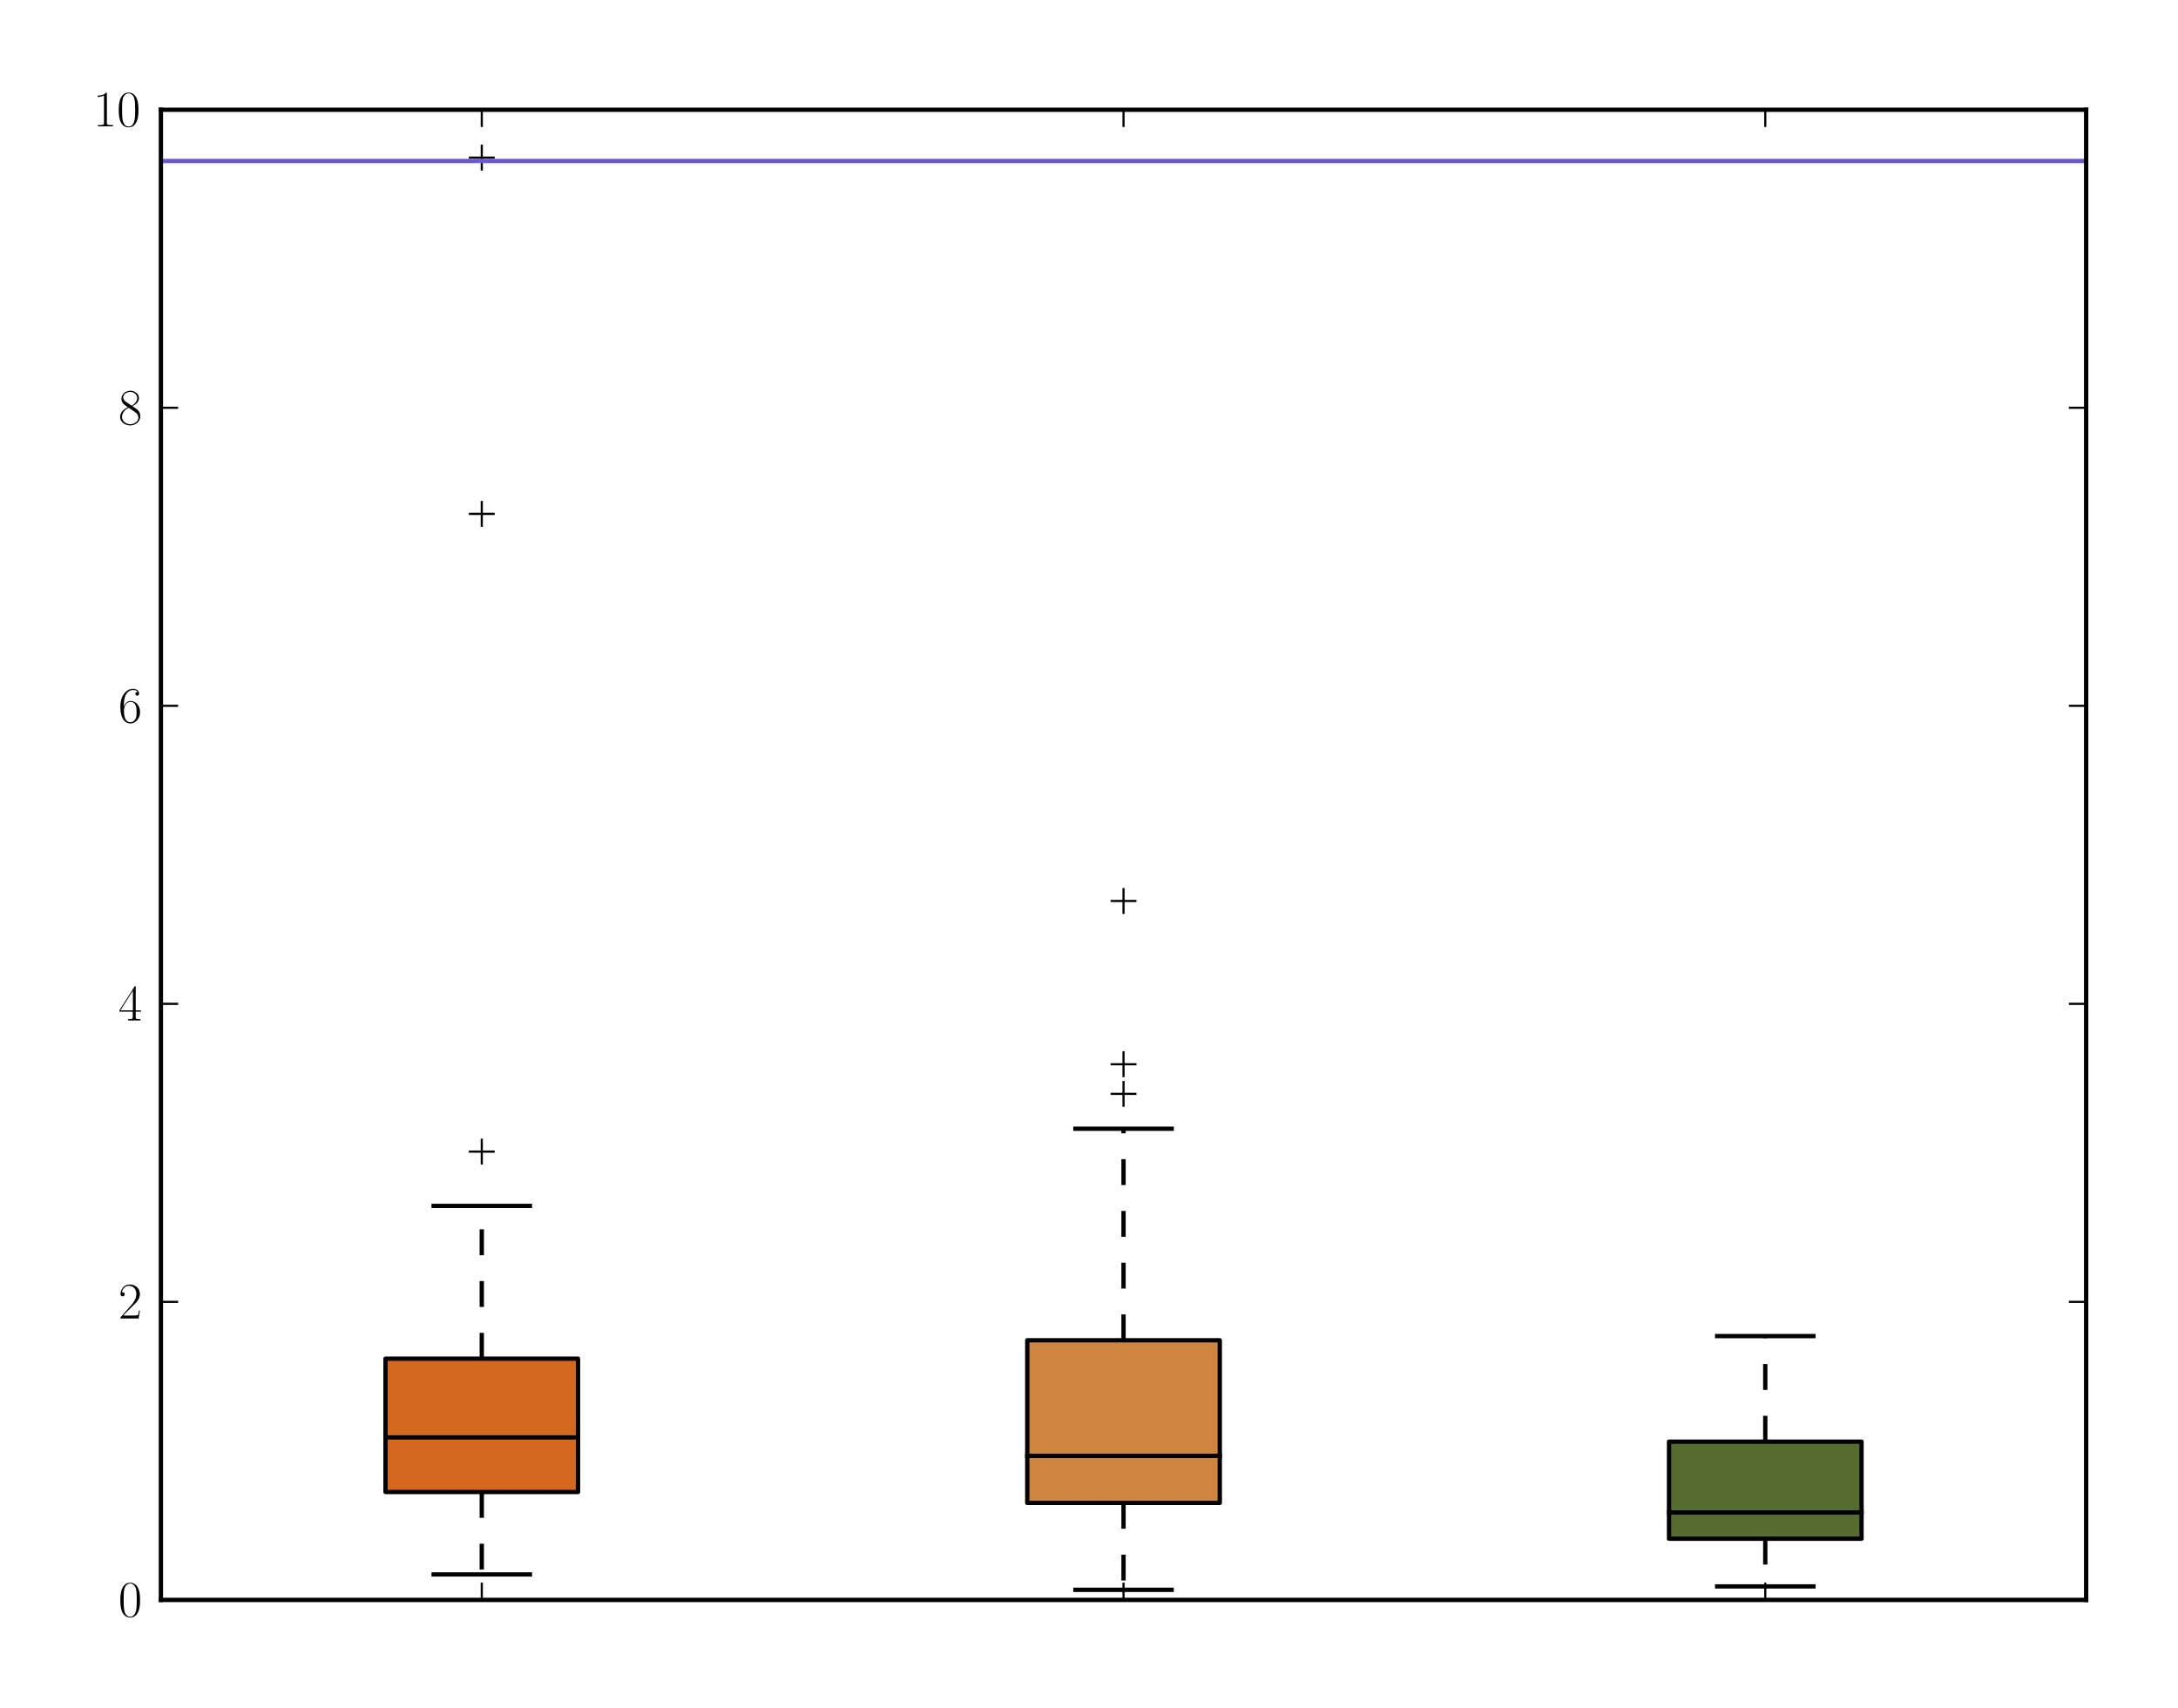
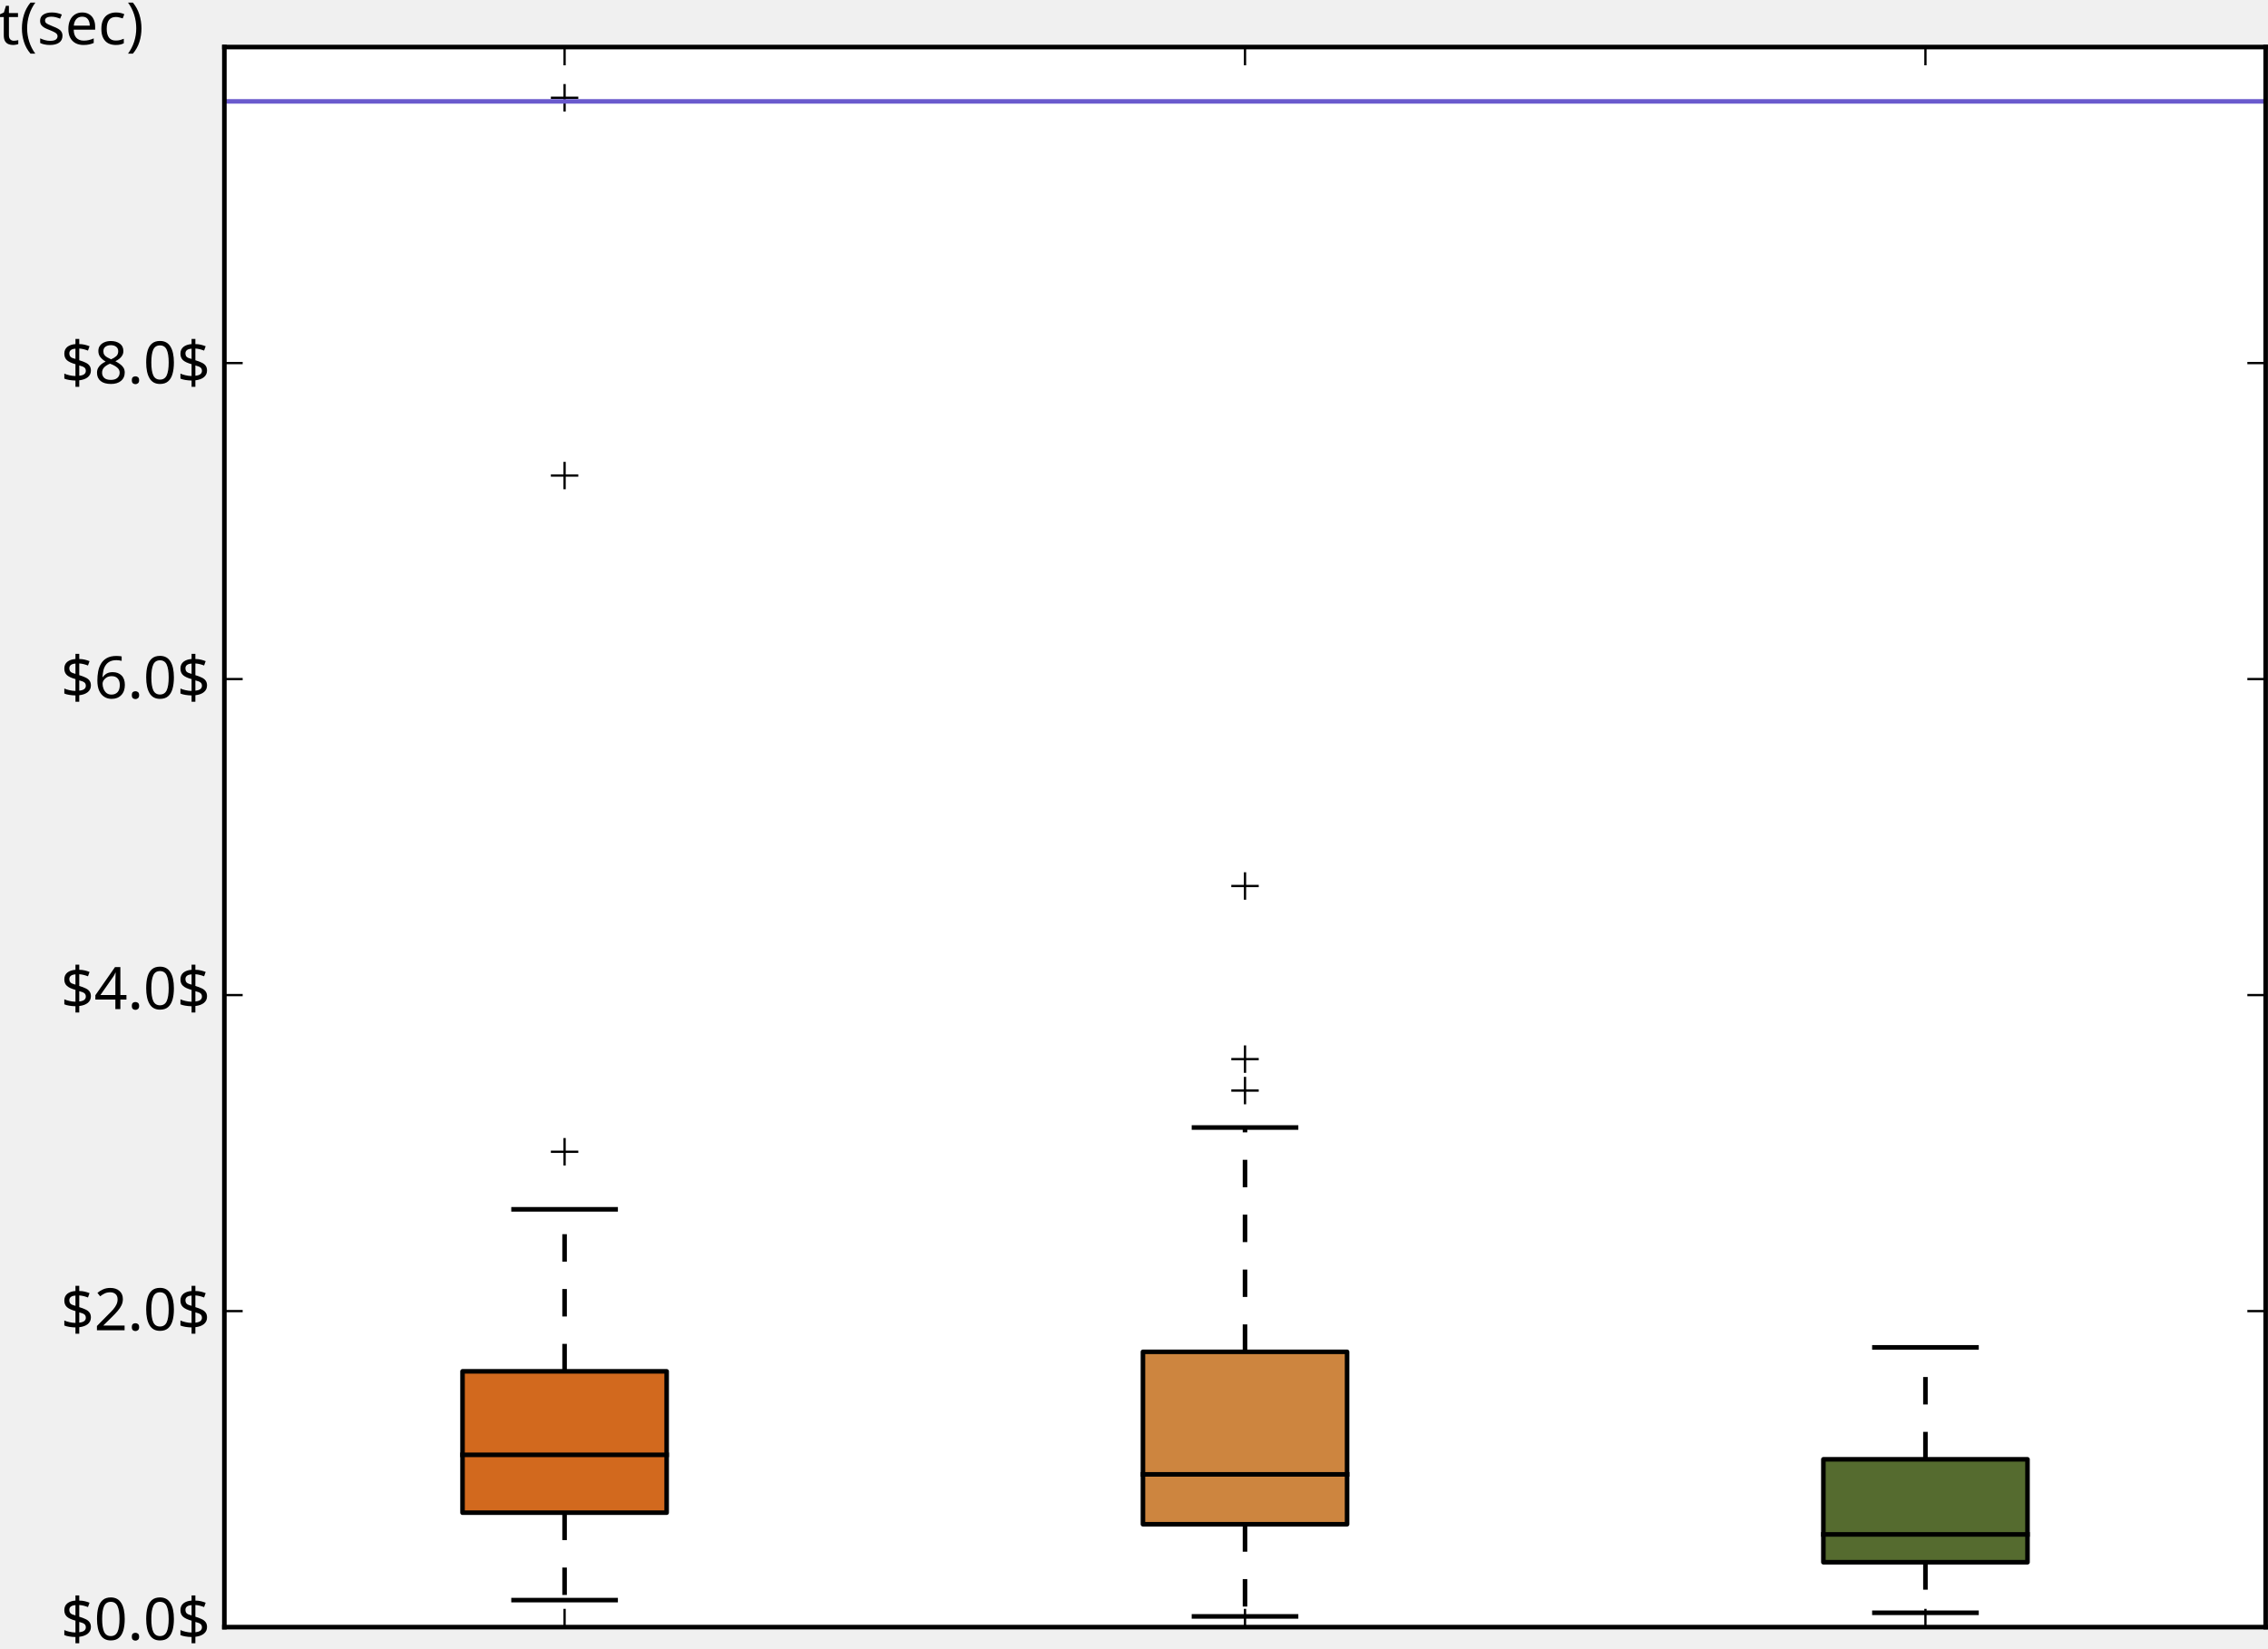
- <svg xmlns="http://www.w3.org/2000/svg" xmlns:xlink="http://www.w3.org/1999/xlink" height="396pt" version="1.1" viewBox="0 0 505 396" width="505pt">
-   <defs>
-     <style type="text/css">
+ <svg xmlns="http://www.w3.org/2000/svg" xmlns:xlink="http://www.w3.org/1999/xlink" height="450.695" version="1.1" viewBox="0 0 495.98 360.556" width="619.975" id="svg2">
+   <defs id="defs4" style="stroke-linecap:square;stroke-linejoin:round">
+     <style type="text/css" id="style6">
*{stroke-linecap:square;stroke-linejoin:round;}
  </style>
  </defs>
-   <g id="figure_1">
-     <g id="patch_1">
-       <path d=" M0 396.504 L505.306 396.504 L505.306 0 L0 0 z " style="fill:#ffffff;" />
+   <g id="figure_1" style="stroke-linecap:square;stroke-linejoin:round" transform="translate(11.76094,-15.16298)">
+     <g id="axes_1" style="stroke-linecap:square;stroke-linejoin:round">
+       <g id="patch_2" style="stroke-linecap:square;stroke-linejoin:round">
+         <path d="m 37.306,371.052 446.4,0 0,-345.6 -446.4,0 z" style="fill:#ffffff;stroke-linecap:square;stroke-linejoin:round" id="path14" />
+       </g>
+       <g id="patch_3" style="stroke-linecap:square;stroke-linejoin:round">
+         <path clip-path="url(#p8aa6e6d76c)" d="m 89.386,346.021 44.64,0 0,-30.914 -44.64,0 0,30.914 z" style="fill:#d2691e;stroke:#000000;stroke-linecap:square;stroke-linejoin:round" id="path17" />
+       </g>
+       <g id="patch_4" style="stroke-linecap:square;stroke-linejoin:round">
+         <path clip-path="url(#p8aa6e6d76c)" d="m 238.186,348.554 44.64,0 0,-37.713 -44.64,0 0,37.713 z" style="fill:#cd853f;stroke:#000000;stroke-linecap:square;stroke-linejoin:round" id="path20" />
+       </g>
+       <g id="patch_5" style="stroke-linecap:square;stroke-linejoin:round">
+         <path clip-path="url(#p8aa6e6d76c)" d="m 386.986,356.862 44.64,0 0,-22.511 -44.64,0 0,22.511 z" style="fill:#556b2f;stroke:#000000;stroke-linecap:square;stroke-linejoin:round" id="path23" />
+       </g>
+       <g id="line2d_1" style="stroke-linecap:square;stroke-linejoin:round">
+         <path clip-path="url(#p8aa6e6d76c)" d="m 111.706,346.021 0,19.127" style="fill:none;stroke:#000000;stroke-linecap:butt;stroke-linejoin:round;stroke-dasharray:6, 6;stroke-dashoffset:0" id="path26" />
+       </g>
+       <g id="line2d_2" style="stroke-linecap:square;stroke-linejoin:round">
+         <path clip-path="url(#p8aa6e6d76c)" d="m 111.706,315.107 0,-35.431" style="fill:none;stroke:#000000;stroke-linecap:butt;stroke-linejoin:round;stroke-dasharray:6, 6;stroke-dashoffset:0" id="path29" />
+       </g>
+       <g id="line2d_3" style="stroke-linecap:square;stroke-linejoin:round">
+         <path clip-path="url(#p8aa6e6d76c)" d="m 100.546,279.676 22.32,0" style="fill:none;stroke:#000000;stroke-linecap:square;stroke-linejoin:round" id="path32" />
+       </g>
+       <g id="line2d_4" style="stroke-linecap:square;stroke-linejoin:round">
+         <path clip-path="url(#p8aa6e6d76c)" d="m 100.546,365.148 22.32,0" style="fill:none;stroke:#000000;stroke-linecap:square;stroke-linejoin:round" id="path35" />
+       </g>
+       <g id="line2d_5" style="stroke-linecap:square;stroke-linejoin:round">
+         <path clip-path="url(#p8aa6e6d76c)" d="m 89.386,333.37 44.64,0" style="fill:none;stroke:#000000;stroke-linecap:square;stroke-linejoin:round" id="path38" />
+       </g>
+       <g id="line2d_6" style="stroke-linecap:square;stroke-linejoin:round">
+         <defs id="defs41">
+           <path d="M -3,0 3,0 M 0,3 0,-3" id="m9b595e7be5" style="stroke:#000000;stroke-width:0.5;stroke-linecap:butt;stroke-linejoin:round" />
+         </defs>
+         <g clip-path="url(#p8aa6e6d76c)" id="g44" style="stroke-linecap:square;stroke-linejoin:round">
+           <use style="stroke:#000000;stroke-width:0.5;stroke-linecap:butt;stroke-linejoin:round" x="111.706" xlink:href="#m9b595e7be5" y="119.181" id="use46" width="505" height="396" />
+           <use style="stroke:#000000;stroke-width:0.5;stroke-linecap:butt;stroke-linejoin:round" x="111.706" xlink:href="#m9b595e7be5" y="36.55" id="use48" width="505" height="396" />
+           <use style="stroke:#000000;stroke-width:0.5;stroke-linecap:butt;stroke-linejoin:round" x="111.706" xlink:href="#m9b595e7be5" y="267.085" id="use50" width="505" height="396" />
+         </g>
+       </g>
+       <g id="line2d_7" style="stroke-linecap:square;stroke-linejoin:round" />
+       <g id="line2d_8" style="stroke-linecap:square;stroke-linejoin:round">
+         <path clip-path="url(#p8aa6e6d76c)" d="m 260.506,348.554 0,20.156" style="fill:none;stroke:#000000;stroke-linecap:butt;stroke-linejoin:round;stroke-dasharray:6, 6;stroke-dashoffset:0" id="path54" />
+       </g>
+       <g id="line2d_9" style="stroke-linecap:square;stroke-linejoin:round">
+         <path clip-path="url(#p8aa6e6d76c)" d="m 260.506,310.841 0,-49.062" style="fill:none;stroke:#000000;stroke-linecap:butt;stroke-linejoin:round;stroke-dasharray:6, 6;stroke-dashoffset:0" id="path57" />
+       </g>
+       <g id="line2d_10" style="stroke-linecap:square;stroke-linejoin:round">
+         <path clip-path="url(#p8aa6e6d76c)" d="m 249.346,261.779 22.32,0" style="fill:none;stroke:#000000;stroke-linecap:square;stroke-linejoin:round" id="path60" />
+       </g>
+       <g id="line2d_11" style="stroke-linecap:square;stroke-linejoin:round">
+         <path clip-path="url(#p8aa6e6d76c)" d="m 249.346,368.71 22.32,0" style="fill:none;stroke:#000000;stroke-linecap:square;stroke-linejoin:round" id="path63" />
+       </g>
+       <g id="line2d_12" style="stroke-linecap:square;stroke-linejoin:round">
+         <path clip-path="url(#p8aa6e6d76c)" d="m 238.186,337.642 44.64,0" style="fill:none;stroke:#000000;stroke-linecap:square;stroke-linejoin:round" id="path66" />
+       </g>
+       <g id="line2d_13" style="stroke-linecap:square;stroke-linejoin:round">
+         <g clip-path="url(#p8aa6e6d76c)" id="g69" style="stroke-linecap:square;stroke-linejoin:round">
+           <use style="stroke:#000000;stroke-width:0.5;stroke-linecap:butt;stroke-linejoin:round" x="260.506" xlink:href="#m9b595e7be5" y="253.694" id="use71" width="505" height="396" />
+           <use style="stroke:#000000;stroke-width:0.5;stroke-linecap:butt;stroke-linejoin:round" x="260.506" xlink:href="#m9b595e7be5" y="246.82" id="use73" width="505" height="396" />
+           <use style="stroke:#000000;stroke-width:0.5;stroke-linecap:butt;stroke-linejoin:round" x="260.506" xlink:href="#m9b595e7be5" y="208.954" id="use75" width="505" height="396" />
+         </g>
+       </g>
+       <g id="line2d_14" style="stroke-linecap:square;stroke-linejoin:round" />
+       <g id="line2d_15" style="stroke-linecap:square;stroke-linejoin:round">
+         <path clip-path="url(#p8aa6e6d76c)" d="m 409.306,356.862 0,11.059" style="fill:none;stroke:#000000;stroke-linecap:butt;stroke-linejoin:round;stroke-dasharray:6, 6;stroke-dashoffset:0" id="path79" />
+       </g>
+       <g id="line2d_16" style="stroke-linecap:square;stroke-linejoin:round">
+         <path clip-path="url(#p8aa6e6d76c)" d="m 409.306,334.351 0,-24.484" style="fill:none;stroke:#000000;stroke-linecap:butt;stroke-linejoin:round;stroke-dasharray:6, 6;stroke-dashoffset:0" id="path82" />
+       </g>
+       <g id="line2d_17" style="stroke-linecap:square;stroke-linejoin:round">
+         <path clip-path="url(#p8aa6e6d76c)" d="m 398.146,309.867 22.32,0" style="fill:none;stroke:#000000;stroke-linecap:square;stroke-linejoin:round" id="path85" />
+       </g>
+       <g id="line2d_18" style="stroke-linecap:square;stroke-linejoin:round">
+         <path clip-path="url(#p8aa6e6d76c)" d="m 398.146,367.921 22.32,0" style="fill:none;stroke:#000000;stroke-linecap:square;stroke-linejoin:round" id="path88" />
+       </g>
+       <g id="line2d_19" style="stroke-linecap:square;stroke-linejoin:round">
+         <path clip-path="url(#p8aa6e6d76c)" d="m 386.986,350.774 44.64,0" style="fill:none;stroke:#000000;stroke-linecap:square;stroke-linejoin:round" id="path91" />
+       </g>
+       <g id="line2d_20" style="stroke-linecap:square;stroke-linejoin:round" />
+       <g id="line2d_21" style="stroke-linecap:square;stroke-linejoin:round" />
+       <g id="line2d_22" style="stroke-linecap:square;stroke-linejoin:round">
+         <path clip-path="url(#p8aa6e6d76c)" d="m -37.094,37.338 m 36.094,0 507.306,0" style="fill:none;stroke:#6a5acd;stroke-linecap:square;stroke-linejoin:round" id="path96" />
+       </g>
+       <g id="matplotlib.axis_1" style="stroke-linecap:square;stroke-linejoin:round">
+         <g id="xtick_1" style="stroke-linecap:square;stroke-linejoin:round">
+           <g id="line2d_23" style="stroke-linecap:square;stroke-linejoin:round">
+             <defs id="defs101">
+               <path d="M 0,0 0,-4" id="m0012dd4eef" style="stroke:#000000;stroke-width:0.5;stroke-linecap:butt;stroke-linejoin:round" />
+             </defs>
+             <g id="g104" style="stroke-linecap:square;stroke-linejoin:round">
+               <use style="stroke:#000000;stroke-width:0.5;stroke-linecap:butt;stroke-linejoin:round" x="111.706" xlink:href="#m0012dd4eef" y="371.052" id="use106" width="505" height="396" />
+             </g>
+           </g>
+           <g id="line2d_24" style="stroke-linecap:square;stroke-linejoin:round">
+             <defs id="defs109">
+               <path d="M 0,0 0,4" id="m476344969c" style="stroke:#000000;stroke-width:0.5;stroke-linecap:butt;stroke-linejoin:round" />
+             </defs>
+             <g id="g112" style="stroke-linecap:square;stroke-linejoin:round">
+               <use style="stroke:#000000;stroke-width:0.5;stroke-linecap:butt;stroke-linejoin:round" x="111.706" xlink:href="#m476344969c" y="25.452" id="use114" width="505" height="396" />
+             </g>
+           </g>
+         </g>
+         <g id="xtick_2" style="stroke-linecap:square;stroke-linejoin:round">
+           <g id="line2d_25" style="stroke-linecap:square;stroke-linejoin:round">
+             <g id="g118" style="stroke-linecap:square;stroke-linejoin:round">
+               <use style="stroke:#000000;stroke-width:0.5;stroke-linecap:butt;stroke-linejoin:round" x="260.506" xlink:href="#m0012dd4eef" y="371.052" id="use120" width="505" height="396" />
+             </g>
+           </g>
+           <g id="line2d_26" style="stroke-linecap:square;stroke-linejoin:round">
+             <g id="g123" style="stroke-linecap:square;stroke-linejoin:round">
+               <use style="stroke:#000000;stroke-width:0.5;stroke-linecap:butt;stroke-linejoin:round" x="260.506" xlink:href="#m476344969c" y="25.452" id="use125" width="505" height="396" />
+             </g>
+           </g>
+         </g>
+         <g id="xtick_3" style="stroke-linecap:square;stroke-linejoin:round">
+           <g id="line2d_27" style="stroke-linecap:square;stroke-linejoin:round">
+             <g id="g129" style="stroke-linecap:square;stroke-linejoin:round">
+               <use style="stroke:#000000;stroke-width:0.5;stroke-linecap:butt;stroke-linejoin:round" x="409.306" xlink:href="#m0012dd4eef" y="371.052" id="use131" width="505" height="396" />
+             </g>
+           </g>
+           <g id="line2d_28" style="stroke-linecap:square;stroke-linejoin:round">
+             <g id="g134" style="stroke-linecap:square;stroke-linejoin:round">
+               <use style="stroke:#000000;stroke-width:0.5;stroke-linecap:butt;stroke-linejoin:round" x="409.306" xlink:href="#m476344969c" y="25.452" id="use136" width="505" height="396" />
+             </g>
+           </g>
+         </g>
+       </g>
+       <g id="matplotlib.axis_2" style="stroke-linecap:square;stroke-linejoin:round">
+         <g id="ytick_1" style="stroke-linecap:square;stroke-linejoin:round">
+           <g id="line2d_29" style="stroke-linecap:square;stroke-linejoin:round">
+             <defs id="defs141">
+               <path d="M 0,0 4,0" id="me8a85f7bf6" style="stroke:#000000;stroke-width:0.5;stroke-linecap:butt;stroke-linejoin:round" />
+             </defs>
+             <g id="g144" style="stroke-linecap:square;stroke-linejoin:round">
+               <use style="stroke:#000000;stroke-width:0.5;stroke-linecap:butt;stroke-linejoin:round" x="37.306" xlink:href="#me8a85f7bf6" y="371.052" id="use146" width="505" height="396" />
+             </g>
+           </g>
+           <g id="line2d_30" style="stroke-linecap:square;stroke-linejoin:round">
+             <defs id="defs149">
+               <path d="M 0,0 -4,0" id="m1a32005dea" style="stroke:#000000;stroke-width:0.5;stroke-linecap:butt;stroke-linejoin:round" />
+             </defs>
+             <g id="g152" style="stroke-linecap:square;stroke-linejoin:round">
+               <use style="stroke:#000000;stroke-width:0.5;stroke-linecap:butt;stroke-linejoin:round" x="483.706" xlink:href="#m1a32005dea" y="371.052" id="use154" width="505" height="396" />
+             </g>
+           </g>
+         </g>
+         <g id="ytick_2" style="stroke-linecap:square;stroke-linejoin:round">
+           <g id="line2d_31" style="stroke-linecap:square;stroke-linejoin:round">
+             <g id="g166" style="stroke-linecap:square;stroke-linejoin:round">
+               <use style="stroke:#000000;stroke-width:0.5;stroke-linecap:butt;stroke-linejoin:round" x="37.306" xlink:href="#me8a85f7bf6" y="301.932" id="use168" width="505" height="396" />
+             </g>
+           </g>
+           <g id="line2d_32" style="stroke-linecap:square;stroke-linejoin:round">
+             <g id="g171" style="stroke-linecap:square;stroke-linejoin:round">
+               <use style="stroke:#000000;stroke-width:0.5;stroke-linecap:butt;stroke-linejoin:round" x="483.706" xlink:href="#m1a32005dea" y="301.932" id="use173" width="505" height="396" />
+             </g>
+           </g>
+         </g>
+         <g id="ytick_3" style="stroke-linecap:square;stroke-linejoin:round">
+           <g id="line2d_33" style="stroke-linecap:square;stroke-linejoin:round">
+             <g id="g185" style="stroke-linecap:square;stroke-linejoin:round">
+               <use style="stroke:#000000;stroke-width:0.5;stroke-linecap:butt;stroke-linejoin:round" x="37.306" xlink:href="#me8a85f7bf6" y="232.812" id="use187" width="505" height="396" />
+             </g>
+           </g>
+           <g id="line2d_34" style="stroke-linecap:square;stroke-linejoin:round">
+             <g id="g190" style="stroke-linecap:square;stroke-linejoin:round">
+               <use style="stroke:#000000;stroke-width:0.5;stroke-linecap:butt;stroke-linejoin:round" x="483.706" xlink:href="#m1a32005dea" y="232.812" id="use192" width="505" height="396" />
+             </g>
+           </g>
+         </g>
+         <g id="ytick_4" style="stroke-linecap:square;stroke-linejoin:round">
+           <g id="line2d_35" style="stroke-linecap:square;stroke-linejoin:round">
+             <g id="g204" style="stroke-linecap:square;stroke-linejoin:round">
+               <use style="stroke:#000000;stroke-width:0.5;stroke-linecap:butt;stroke-linejoin:round" x="37.306" xlink:href="#me8a85f7bf6" y="163.692" id="use206" width="505" height="396" />
+             </g>
+           </g>
+           <g id="line2d_36" style="stroke-linecap:square;stroke-linejoin:round">
+             <g id="g209" style="stroke-linecap:square;stroke-linejoin:round">
+               <use style="stroke:#000000;stroke-width:0.5;stroke-linecap:butt;stroke-linejoin:round" x="483.706" xlink:href="#m1a32005dea" y="163.692" id="use211" width="505" height="396" />
+             </g>
+           </g>
+         </g>
+         <g id="ytick_5" style="stroke-linecap:square;stroke-linejoin:round">
+           <g id="line2d_37" style="stroke-linecap:square;stroke-linejoin:round">
+             <g id="g223" style="stroke-linecap:square;stroke-linejoin:round">
+               <use style="stroke:#000000;stroke-width:0.5;stroke-linecap:butt;stroke-linejoin:round" x="37.306" xlink:href="#me8a85f7bf6" y="94.572" id="use225" width="505" height="396" />
+             </g>
+           </g>
+           <g id="line2d_38" style="stroke-linecap:square;stroke-linejoin:round">
+             <g id="g228" style="stroke-linecap:square;stroke-linejoin:round">
+               <use style="stroke:#000000;stroke-width:0.5;stroke-linecap:butt;stroke-linejoin:round" x="483.706" xlink:href="#m1a32005dea" y="94.572" id="use230" width="505" height="396" />
+             </g>
+           </g>
+         </g>
+         <g id="ytick_6" style="stroke-linecap:square;stroke-linejoin:round">
+           <g id="line2d_39" style="stroke-linecap:square;stroke-linejoin:round">
+             <g id="g242" style="stroke-linecap:square;stroke-linejoin:round">
+               <use style="stroke:#000000;stroke-width:0.5;stroke-linecap:butt;stroke-linejoin:round" x="37.306" xlink:href="#me8a85f7bf6" y="25.452" id="use244" width="505" height="396" />
+             </g>
+           </g>
+           <g id="line2d_40" style="stroke-linecap:square;stroke-linejoin:round">
+             <g id="g247" style="stroke-linecap:square;stroke-linejoin:round">
+               <use style="stroke:#000000;stroke-width:0.5;stroke-linecap:butt;stroke-linejoin:round" x="483.706" xlink:href="#m1a32005dea" y="25.452" id="use249" width="505" height="396" />
+             </g>
+           </g>
+         </g>
+       </g>
+       <g id="patch_6" style="stroke-linecap:square;stroke-linejoin:round">
+         <path d="m 37.306,25.452 446.4,0" style="fill:none;stroke:#000000;stroke-linecap:square;stroke-linejoin:round" id="path262" />
+       </g>
+       <g id="patch_7" style="stroke-linecap:square;stroke-linejoin:round">
+         <path d="m 483.706,371.052 0,-345.6" style="fill:none;stroke:#000000;stroke-linecap:square;stroke-linejoin:round" id="path265" />
+       </g>
+       <g id="patch_8" style="stroke-linecap:square;stroke-linejoin:round">
+         <path d="m 37.306,371.052 446.4,0" style="fill:none;stroke:#000000;stroke-linecap:square;stroke-linejoin:round" id="path268" />
+       </g>
+       <g id="patch_9" style="stroke-linecap:square;stroke-linejoin:round">
+         <path d="m 37.306,371.052 0,-345.6" style="fill:none;stroke:#000000;stroke-linecap:square;stroke-linejoin:round" id="path271" />
+       </g>
    </g>
-     <g id="axes_1">
-       <g id="patch_2">
-         <path d=" M37.306 371.052 L483.706 371.052 L483.706 25.452 L37.306 25.452 z " style="fill:#ffffff;" />
-       </g>
-       <g id="patch_3">
-         <path clip-path="url(#p8aa6e6d76c)" d=" M89.386 346.021 L134.026 346.021 L134.026 315.107 L89.386 315.107 L89.386 346.021 z " style="fill:#d2691e;stroke:#000000;" />
-       </g>
-       <g id="patch_4">
-         <path clip-path="url(#p8aa6e6d76c)" d=" M238.186 348.554 L282.826 348.554 L282.826 310.841 L238.186 310.841 L238.186 348.554 z " style="fill:#cd853f;stroke:#000000;" />
-       </g>
-       <g id="patch_5">
-         <path clip-path="url(#p8aa6e6d76c)" d=" M386.986 356.862 L431.626 356.862 L431.626 334.351 L386.986 334.351 L386.986 356.862 z " style="fill:#556b2f;stroke:#000000;" />
-       </g>
-       <g id="line2d_1">
-         <path clip-path="url(#p8aa6e6d76c)" d=" M111.706 346.021 L111.706 365.148" style="fill:none;stroke:#000000;stroke-dasharray:6,6;stroke-dashoffset:0.0;stroke-linecap:butt;" />
-       </g>
-       <g id="line2d_2">
-         <path clip-path="url(#p8aa6e6d76c)" d=" M111.706 315.107 L111.706 279.676" style="fill:none;stroke:#000000;stroke-dasharray:6,6;stroke-dashoffset:0.0;stroke-linecap:butt;" />
-       </g>
-       <g id="line2d_3">
-         <path clip-path="url(#p8aa6e6d76c)" d=" M100.546 279.676 L122.866 279.676" style="fill:none;stroke:#000000;" />
-       </g>
-       <g id="line2d_4">
-         <path clip-path="url(#p8aa6e6d76c)" d=" M100.546 365.148 L122.866 365.148" style="fill:none;stroke:#000000;" />
-       </g>
-       <g id="line2d_5">
-         <path clip-path="url(#p8aa6e6d76c)" d=" M89.386 333.37 L134.026 333.37" style="fill:none;stroke:#000000;" />
-       </g>
-       <g id="line2d_6">
-         <defs>
-           <path d=" M-3 0 L3 0 M0 3 L0 -3" id="m9b595e7be5" style="stroke:#000000;stroke-linecap:butt;stroke-width:0.5;" />
-         </defs>
-         <g clip-path="url(#p8aa6e6d76c)">
-           <use style="stroke:#000000;stroke-linecap:butt;stroke-width:0.5;" x="111.706" xlink:href="#m9b595e7be5" y="119.181" />
-           <use style="stroke:#000000;stroke-linecap:butt;stroke-width:0.5;" x="111.706" xlink:href="#m9b595e7be5" y="36.55" />
-           <use style="stroke:#000000;stroke-linecap:butt;stroke-width:0.5;" x="111.706" xlink:href="#m9b595e7be5" y="267.085" />
-         </g>
-       </g>
-       <g id="line2d_7" />
-       <g id="line2d_8">
-         <path clip-path="url(#p8aa6e6d76c)" d=" M260.506 348.554 L260.506 368.71" style="fill:none;stroke:#000000;stroke-dasharray:6,6;stroke-dashoffset:0.0;stroke-linecap:butt;" />
-       </g>
-       <g id="line2d_9">
-         <path clip-path="url(#p8aa6e6d76c)" d=" M260.506 310.841 L260.506 261.779" style="fill:none;stroke:#000000;stroke-dasharray:6,6;stroke-dashoffset:0.0;stroke-linecap:butt;" />
-       </g>
-       <g id="line2d_10">
-         <path clip-path="url(#p8aa6e6d76c)" d=" M249.346 261.779 L271.666 261.779" style="fill:none;stroke:#000000;" />
-       </g>
-       <g id="line2d_11">
-         <path clip-path="url(#p8aa6e6d76c)" d=" M249.346 368.71 L271.666 368.71" style="fill:none;stroke:#000000;" />
-       </g>
-       <g id="line2d_12">
-         <path clip-path="url(#p8aa6e6d76c)" d=" M238.186 337.642 L282.826 337.642" style="fill:none;stroke:#000000;" />
-       </g>
-       <g id="line2d_13">
-         <g clip-path="url(#p8aa6e6d76c)">
-           <use style="stroke:#000000;stroke-linecap:butt;stroke-width:0.5;" x="260.506" xlink:href="#m9b595e7be5" y="253.694" />
-           <use style="stroke:#000000;stroke-linecap:butt;stroke-width:0.5;" x="260.506" xlink:href="#m9b595e7be5" y="246.82" />
-           <use style="stroke:#000000;stroke-linecap:butt;stroke-width:0.5;" x="260.506" xlink:href="#m9b595e7be5" y="208.954" />
-         </g>
-       </g>
-       <g id="line2d_14" />
-       <g id="line2d_15">
-         <path clip-path="url(#p8aa6e6d76c)" d=" M409.306 356.862 L409.306 367.921" style="fill:none;stroke:#000000;stroke-dasharray:6,6;stroke-dashoffset:0.0;stroke-linecap:butt;" />
-       </g>
-       <g id="line2d_16">
-         <path clip-path="url(#p8aa6e6d76c)" d=" M409.306 334.351 L409.306 309.867" style="fill:none;stroke:#000000;stroke-dasharray:6,6;stroke-dashoffset:0.0;stroke-linecap:butt;" />
-       </g>
-       <g id="line2d_17">
-         <path clip-path="url(#p8aa6e6d76c)" d=" M398.146 309.867 L420.466 309.867" style="fill:none;stroke:#000000;" />
-       </g>
-       <g id="line2d_18">
-         <path clip-path="url(#p8aa6e6d76c)" d=" M398.146 367.921 L420.466 367.921" style="fill:none;stroke:#000000;" />
-       </g>
-       <g id="line2d_19">
-         <path clip-path="url(#p8aa6e6d76c)" d=" M386.986 350.774 L431.626 350.774" style="fill:none;stroke:#000000;" />
-       </g>
-       <g id="line2d_20" />
-       <g id="line2d_21" />
-       <g id="line2d_22">
-         <path clip-path="url(#p8aa6e6d76c)" d=" M-37.094 37.338 M-1 37.338 L506.306 37.338" style="fill:none;stroke:#6a5acd;" />
-       </g>
-       <g id="matplotlib.axis_1">
-         <g id="xtick_1">
-           <g id="line2d_23">
-             <defs>
-               <path d=" M0 0 L0 -4" id="m0012dd4eef" style="stroke:#000000;stroke-linecap:butt;stroke-width:0.5;" />
-             </defs>
-             <g>
-               <use style="stroke:#000000;stroke-linecap:butt;stroke-width:0.5;" x="111.706" xlink:href="#m0012dd4eef" y="371.052" />
-             </g>
-           </g>
-           <g id="line2d_24">
-             <defs>
-               <path d=" M0 0 L0 4" id="m476344969c" style="stroke:#000000;stroke-linecap:butt;stroke-width:0.5;" />
-             </defs>
-             <g>
-               <use style="stroke:#000000;stroke-linecap:butt;stroke-width:0.5;" x="111.706" xlink:href="#m476344969c" y="25.452" />
-             </g>
-           </g>
-         </g>
-         <g id="xtick_2">
-           <g id="line2d_25">
-             <g>
-               <use style="stroke:#000000;stroke-linecap:butt;stroke-width:0.5;" x="260.506" xlink:href="#m0012dd4eef" y="371.052" />
-             </g>
-           </g>
-           <g id="line2d_26">
-             <g>
-               <use style="stroke:#000000;stroke-linecap:butt;stroke-width:0.5;" x="260.506" xlink:href="#m476344969c" y="25.452" />
-             </g>
-           </g>
-         </g>
-         <g id="xtick_3">
-           <g id="line2d_27">
-             <g>
-               <use style="stroke:#000000;stroke-linecap:butt;stroke-width:0.5;" x="409.306" xlink:href="#m0012dd4eef" y="371.052" />
-             </g>
-           </g>
-           <g id="line2d_28">
-             <g>
-               <use style="stroke:#000000;stroke-linecap:butt;stroke-width:0.5;" x="409.306" xlink:href="#m476344969c" y="25.452" />
-             </g>
-           </g>
-         </g>
-       </g>
-       <g id="matplotlib.axis_2">
-         <g id="ytick_1">
-           <g id="line2d_29">
-             <defs>
-               <path d=" M0 0 L4 0" id="me8a85f7bf6" style="stroke:#000000;stroke-linecap:butt;stroke-width:0.5;" />
-             </defs>
-             <g>
-               <use style="stroke:#000000;stroke-linecap:butt;stroke-width:0.5;" x="37.306" xlink:href="#me8a85f7bf6" y="371.052" />
-             </g>
-           </g>
-           <g id="line2d_30">
-             <defs>
-               <path d=" M0 0 L-4 0" id="m1a32005dea" style="stroke:#000000;stroke-linecap:butt;stroke-width:0.5;" />
-             </defs>
-             <g>
-               <use style="stroke:#000000;stroke-linecap:butt;stroke-width:0.5;" x="483.706" xlink:href="#m1a32005dea" y="371.052" />
-             </g>
-           </g>
-           <g id="text_1">
-             <defs>
-               <path d=" M42 31.641 C42 37.75 41.906 48.125 37.703 56.109 C34 63.109 28.094 65.594 22.906 65.594 C18.094 65.594 12 63.406 8.203 56.203 C4.203 48.719 3.797 39.438 3.797 31.641 C3.797 25.953 3.906 17.281 7 9.672 C11.297 -0.609 19 -2 22.906 -2 C27.5 -2 34.5 -0.109 38.594 9.375 C41.594 16.281 42 24.359 42 31.641 M22.906 -0.406 C16.5 -0.406 12.703 5.078 11.297 12.688 C10.203 18.562 10.203 27.156 10.203 32.75 C10.203 40.438 10.203 46.828 11.5 52.922 C13.406 61.391 19 64 22.906 64 C27 64 32.297 61.297 34.203 53.125 C35.5 47.438 35.594 40.734 35.594 32.75 C35.594 26.25 35.594 18.266 34.406 12.375 C32.297 1.484 26.406 -0.406 22.906 -0.406" id="CMR17-48" />
-             </defs>
-             <g transform="translate(27.45299 374.9044)scale(0.12 -0.12)">
-               <use transform="scale(0.996264)" xlink:href="#CMR17-48" />
-             </g>
-           </g>
-         </g>
-         <g id="ytick_2">
-           <g id="line2d_31">
-             <g>
-               <use style="stroke:#000000;stroke-linecap:butt;stroke-width:0.5;" x="37.306" xlink:href="#me8a85f7bf6" y="301.932" />
-             </g>
-           </g>
-           <g id="line2d_32">
-             <g>
-               <use style="stroke:#000000;stroke-linecap:butt;stroke-width:0.5;" x="483.706" xlink:href="#m1a32005dea" y="301.932" />
-             </g>
-           </g>
-           <g id="text_2">
-             <defs>
-               <path d=" M41.703 15.453 L39.906 15.453 C38.906 8.375 38.094 7.172 37.703 6.562 C37.203 5.766 30 5.766 28.594 5.766 L9.406 5.766 C13 9.672 20 16.75 28.5 24.953 C34.594 30.734 41.703 37.531 41.703 47.422 C41.703 59.219 32.297 66 21.797 66 C10.797 66 4.094 56.312 4.094 47.344 C4.094 43.438 7 42.938 8.203 42.938 C9.203 42.938 12.203 43.547 12.203 47.031 C12.203 50.109 9.594 51 8.203 51 C7.594 51 7 50.906 6.594 50.703 C8.5 59.219 14.297 63.406 20.406 63.406 C29.094 63.406 34.797 56.516 34.797 47.422 C34.797 38.734 29.703 31.25 24 24.75 L4.094 2.281 L4.094 0 L39.297 0 z " id="CMR17-50" />
-             </defs>
-             <g transform="translate(27.45299 305.7844)scale(0.12 -0.12)">
-               <use transform="scale(0.996264)" xlink:href="#CMR17-50" />
-             </g>
-           </g>
-         </g>
-         <g id="ytick_3">
-           <g id="line2d_33">
-             <g>
-               <use style="stroke:#000000;stroke-linecap:butt;stroke-width:0.5;" x="37.306" xlink:href="#me8a85f7bf6" y="232.812" />
-             </g>
-           </g>
-           <g id="line2d_34">
-             <g>
-               <use style="stroke:#000000;stroke-linecap:butt;stroke-width:0.5;" x="483.706" xlink:href="#m1a32005dea" y="232.812" />
-             </g>
-           </g>
-           <g id="text_3">
-             <defs>
-               <path d=" M33.594 64.328 C33.594 66.406 33.5 66.5 31.703 66.5 L2 19.594 L2 17 L27.797 17 L27.797 7.141 C27.797 3.5 27.594 2.5 20.594 2.5 L18.703 2.5 L18.703 0 C21.906 0 27.297 0 30.703 0 C34.094 0 39.5 0 42.703 0 L42.703 2.5 L40.797 2.5 C33.797 2.5 33.594 3.5 33.594 7.141 L33.594 17 L43.797 17 L43.797 19.594 L33.594 19.594 z  M28.094 57.766 L28.094 19.594 L4 19.594 z " id="CMR17-52" />
-             </defs>
-             <g transform="translate(27.45299 236.6644)scale(0.12 -0.12)">
-               <use transform="scale(0.996264)" xlink:href="#CMR17-52" />
-             </g>
-           </g>
-         </g>
-         <g id="ytick_4">
-           <g id="line2d_35">
-             <g>
-               <use style="stroke:#000000;stroke-linecap:butt;stroke-width:0.5;" x="37.306" xlink:href="#me8a85f7bf6" y="163.692" />
-             </g>
-           </g>
-           <g id="line2d_36">
-             <g>
-               <use style="stroke:#000000;stroke-linecap:butt;stroke-width:0.5;" x="483.706" xlink:href="#m1a32005dea" y="163.692" />
-             </g>
-           </g>
-           <g id="text_4">
-             <defs>
-               <path d=" M10.594 34 C10.594 57.656 21.797 63 28.297 63 C30.406 63 35.5 62.641 37.5 59 C35.906 59 32.906 59 32.906 55.516 C32.906 52.828 35.094 51.922 36.5 51.922 C37.406 51.922 40.094 52.312 40.094 55.625 C40.094 61.781 35.094 65.297 28.203 65.297 C16.297 65.297 3.797 52.969 3.797 31 C3.797 3.953 15.094 -2 23.094 -2 C32.797 -2 42 6.672 42 20.047 C42 32.516 33.906 41.594 23.703 41.594 C17.594 41.594 13.094 37.609 10.594 30.625 z  M23.094 0.391 C10.797 0.391 10.797 18.75 10.797 22.438 C10.797 29.625 14.203 40 23.5 40 C25.203 40 30.094 40 33.406 33.125 C35.203 29.219 35.203 25.141 35.203 20.141 C35.203 14.75 35.203 10.781 33.094 6.781 C30.906 2.672 27.703 0.391 23.094 0.391" id="CMR17-54" />
-             </defs>
-             <g transform="translate(27.45299 167.5444)scale(0.12 -0.12)">
-               <use transform="scale(0.996264)" xlink:href="#CMR17-54" />
-             </g>
-           </g>
-         </g>
-         <g id="ytick_5">
-           <g id="line2d_37">
-             <g>
-               <use style="stroke:#000000;stroke-linecap:butt;stroke-width:0.5;" x="37.306" xlink:href="#me8a85f7bf6" y="94.572" />
-             </g>
-           </g>
-           <g id="line2d_38">
-             <g>
-               <use style="stroke:#000000;stroke-linecap:butt;stroke-width:0.5;" x="483.706" xlink:href="#m1a32005dea" y="94.572" />
-             </g>
-           </g>
-           <g id="text_5">
-             <defs>
-               <path d=" M27.203 35.375 C33.5 38.562 39.906 43.328 39.906 50.984 C39.906 60.031 31.094 65.297 23 65.297 C13.906 65.297 5.906 58.734 5.906 49.688 C5.906 47.203 6.5 42.922 10.406 39.141 C11.406 38.156 15.594 35.172 18.297 33.281 C13.797 30.984 3.297 25.531 3.297 14.594 C3.297 4.359 13.094 -2 22.797 -2 C33.5 -2 42.5 5.656 42.5 15.797 C42.5 24.844 36.406 29.031 32.406 31.703 z  M14.094 44.125 C13.297 44.625 9.297 47.703 9.297 52.375 C9.297 58.438 15.594 63 22.797 63 C30.703 63 36.5 57.453 36.5 50.984 C36.5 41.734 26.094 36.469 25.594 36.469 C25.5 36.469 25.406 36.469 24.594 37.078 z  M32.5 23.734 C34 22.641 38.797 19.375 38.797 13.297 C38.797 5.953 31.406 0.391 23 0.391 C13.906 0.391 7 6.844 7 14.688 C7 22.547 13.094 29.094 20 32.188 z " id="CMR17-56" />
-             </defs>
-             <g transform="translate(27.45299 98.42443)scale(0.12 -0.12)">
-               <use transform="scale(0.996264)" xlink:href="#CMR17-56" />
-             </g>
-           </g>
-         </g>
-         <g id="ytick_6">
-           <g id="line2d_39">
-             <g>
-               <use style="stroke:#000000;stroke-linecap:butt;stroke-width:0.5;" x="37.306" xlink:href="#me8a85f7bf6" y="25.452" />
-             </g>
-           </g>
-           <g id="line2d_40">
-             <g>
-               <use style="stroke:#000000;stroke-linecap:butt;stroke-width:0.5;" x="483.706" xlink:href="#m1a32005dea" y="25.452" />
-             </g>
-           </g>
-           <g id="text_6">
-             <defs>
-               <path d=" M26.594 63.312 C26.594 65.406 26.5 65.5 25.094 65.5 C21.203 61.188 15.297 59.797 9.703 59.797 C9.406 59.797 8.906 59.797 8.797 59.5 C8.703 59.297 8.703 59.094 8.703 57 C11.797 57 17 57.594 21 59.984 L21 7.203 C21 3.688 20.797 2.5 12.203 2.5 L9.203 2.5 L9.203 0 C14 0 19 0 23.797 0 C28.594 0 33.594 0 38.406 0 L38.406 2.5 L35.406 2.5 C26.797 2.5 26.594 3.594 26.594 7.156 z " id="CMR17-49" />
-             </defs>
-             <g transform="translate(21.6 29.30443)scale(0.12 -0.12)">
-               <use transform="scale(0.996264)" xlink:href="#CMR17-49" />
-               <use transform="translate(45.69048 0.0)scale(0.996264)" xlink:href="#CMR17-48" />
-             </g>
-           </g>
-         </g>
-       </g>
-       <g id="patch_6">
-         <path d=" M37.306 25.452 L483.706 25.452" style="fill:none;stroke:#000000;" />
-       </g>
-       <g id="patch_7">
-         <path d=" M483.706 371.052 L483.706 25.452" style="fill:none;stroke:#000000;" />
-       </g>
-       <g id="patch_8">
-         <path d=" M37.306 371.052 L483.706 371.052" style="fill:none;stroke:#000000;" />
-       </g>
-       <g id="patch_9">
-         <path d=" M37.306 371.052 L37.306 25.452" style="fill:none;stroke:#000000;" />
-       </g>
-     </g>
+     <text xml:space="preserve" style="font-size:12.8px;font-style:normal;font-weight:normal;line-height:125%;letter-spacing:0px;word-spacing:0px;fill:#000000;fill-opacity:1;stroke:none;font-family:Sans" x="-12.105" y="24.875" id="text3289">
+       <tspan id="tspan3291" x="-12.105" y="24.875">t(sec)</tspan>
+     </text>
+     <text xml:space="preserve" style="font-size:12.8px;font-style:normal;font-weight:normal;line-height:125%;letter-spacing:0px;word-spacing:0px;fill:#000000;fill-opacity:1;stroke:none;font-family:Sans" x="1.508" y="99.02" id="text3289-1-5">
+       <tspan id="tspan3291-0-5" x="1.508" y="99.02">$8.0$</tspan>
+     </text>
+     <text xml:space="preserve" style="font-size:12.8px;font-style:normal;font-weight:normal;line-height:125%;letter-spacing:0px;word-spacing:0px;fill:#000000;fill-opacity:1;stroke:none;font-family:Sans" x="1.508" y="167.897" id="text3289-1-5-9">
+       <tspan id="tspan3291-0-5-5" x="1.508" y="167.897">$6.0$</tspan>
+     </text>
+     <text xml:space="preserve" style="font-size:12.8px;font-style:normal;font-weight:normal;line-height:125%;letter-spacing:0px;word-spacing:0px;fill:#000000;fill-opacity:1;stroke:none;font-family:Sans" x="1.508" y="235.875" id="text3289-1-5-9-4">
+       <tspan id="tspan3291-0-5-5-3" x="1.508" y="235.875">$4.0$</tspan>
+     </text>
+     <text xml:space="preserve" style="font-size:12.8px;font-style:normal;font-weight:normal;line-height:125%;letter-spacing:0px;word-spacing:0px;fill:#000000;fill-opacity:1;stroke:none;font-family:Sans" x="1.508" y="306.128" id="text3289-1-5-9-4-0">
+       <tspan id="tspan3291-0-5-5-3-2" x="1.508" y="306.128">$2.0$</tspan>
+     </text>
+     <text xml:space="preserve" style="font-size:12.8px;font-style:normal;font-weight:normal;line-height:125%;letter-spacing:0px;word-spacing:0px;fill:#000000;fill-opacity:1;stroke:none;font-family:Sans" x="1.508" y="373.838" id="text3289-1-5-9-4-0-7">
+       <tspan id="tspan3291-0-5-5-3-2-9" x="1.508" y="373.838">$0.0$</tspan>
+     </text>
  </g>
-   <defs>
+   <defs id="defs273">
    <clipPath id="p8aa6e6d76c">
-       <rect height="345.6" width="446.4" x="37.306" y="25.452" />
+       <rect height="345.6" width="446.4" x="37.306" y="25.452" id="rect276" style="stroke-linecap:square;stroke-linejoin:round" />
    </clipPath>
  </defs>
</svg>
